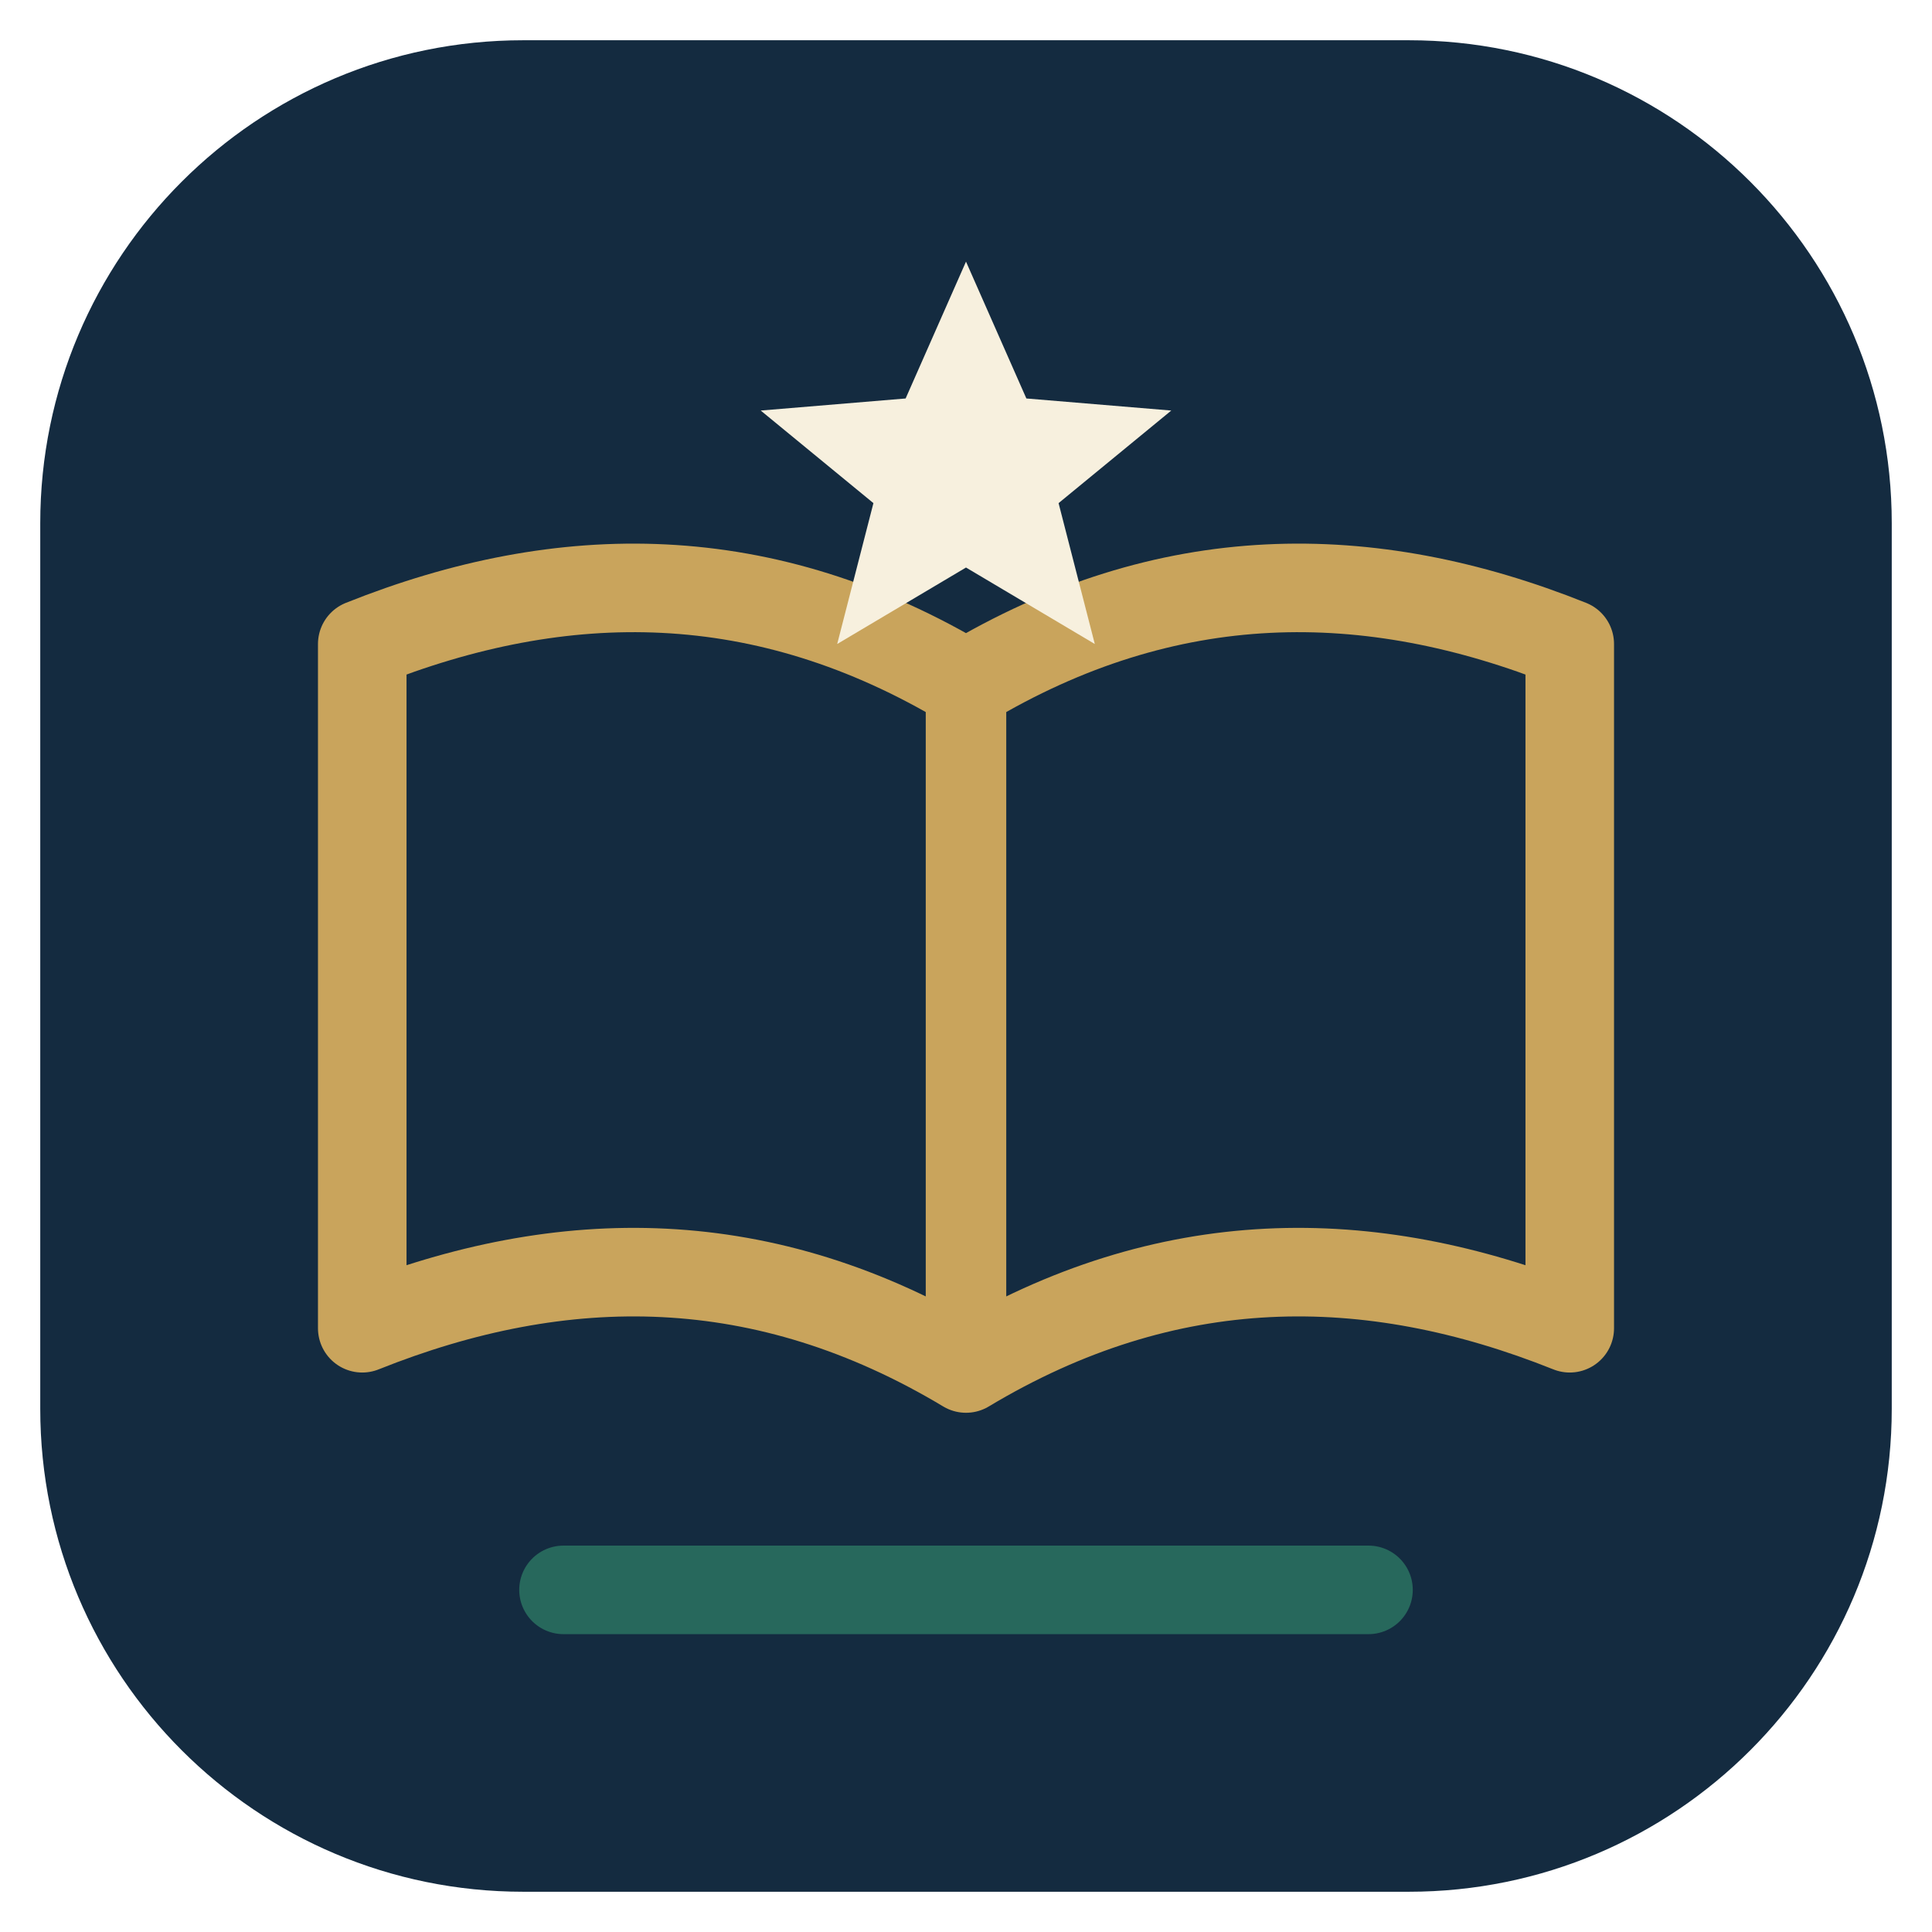
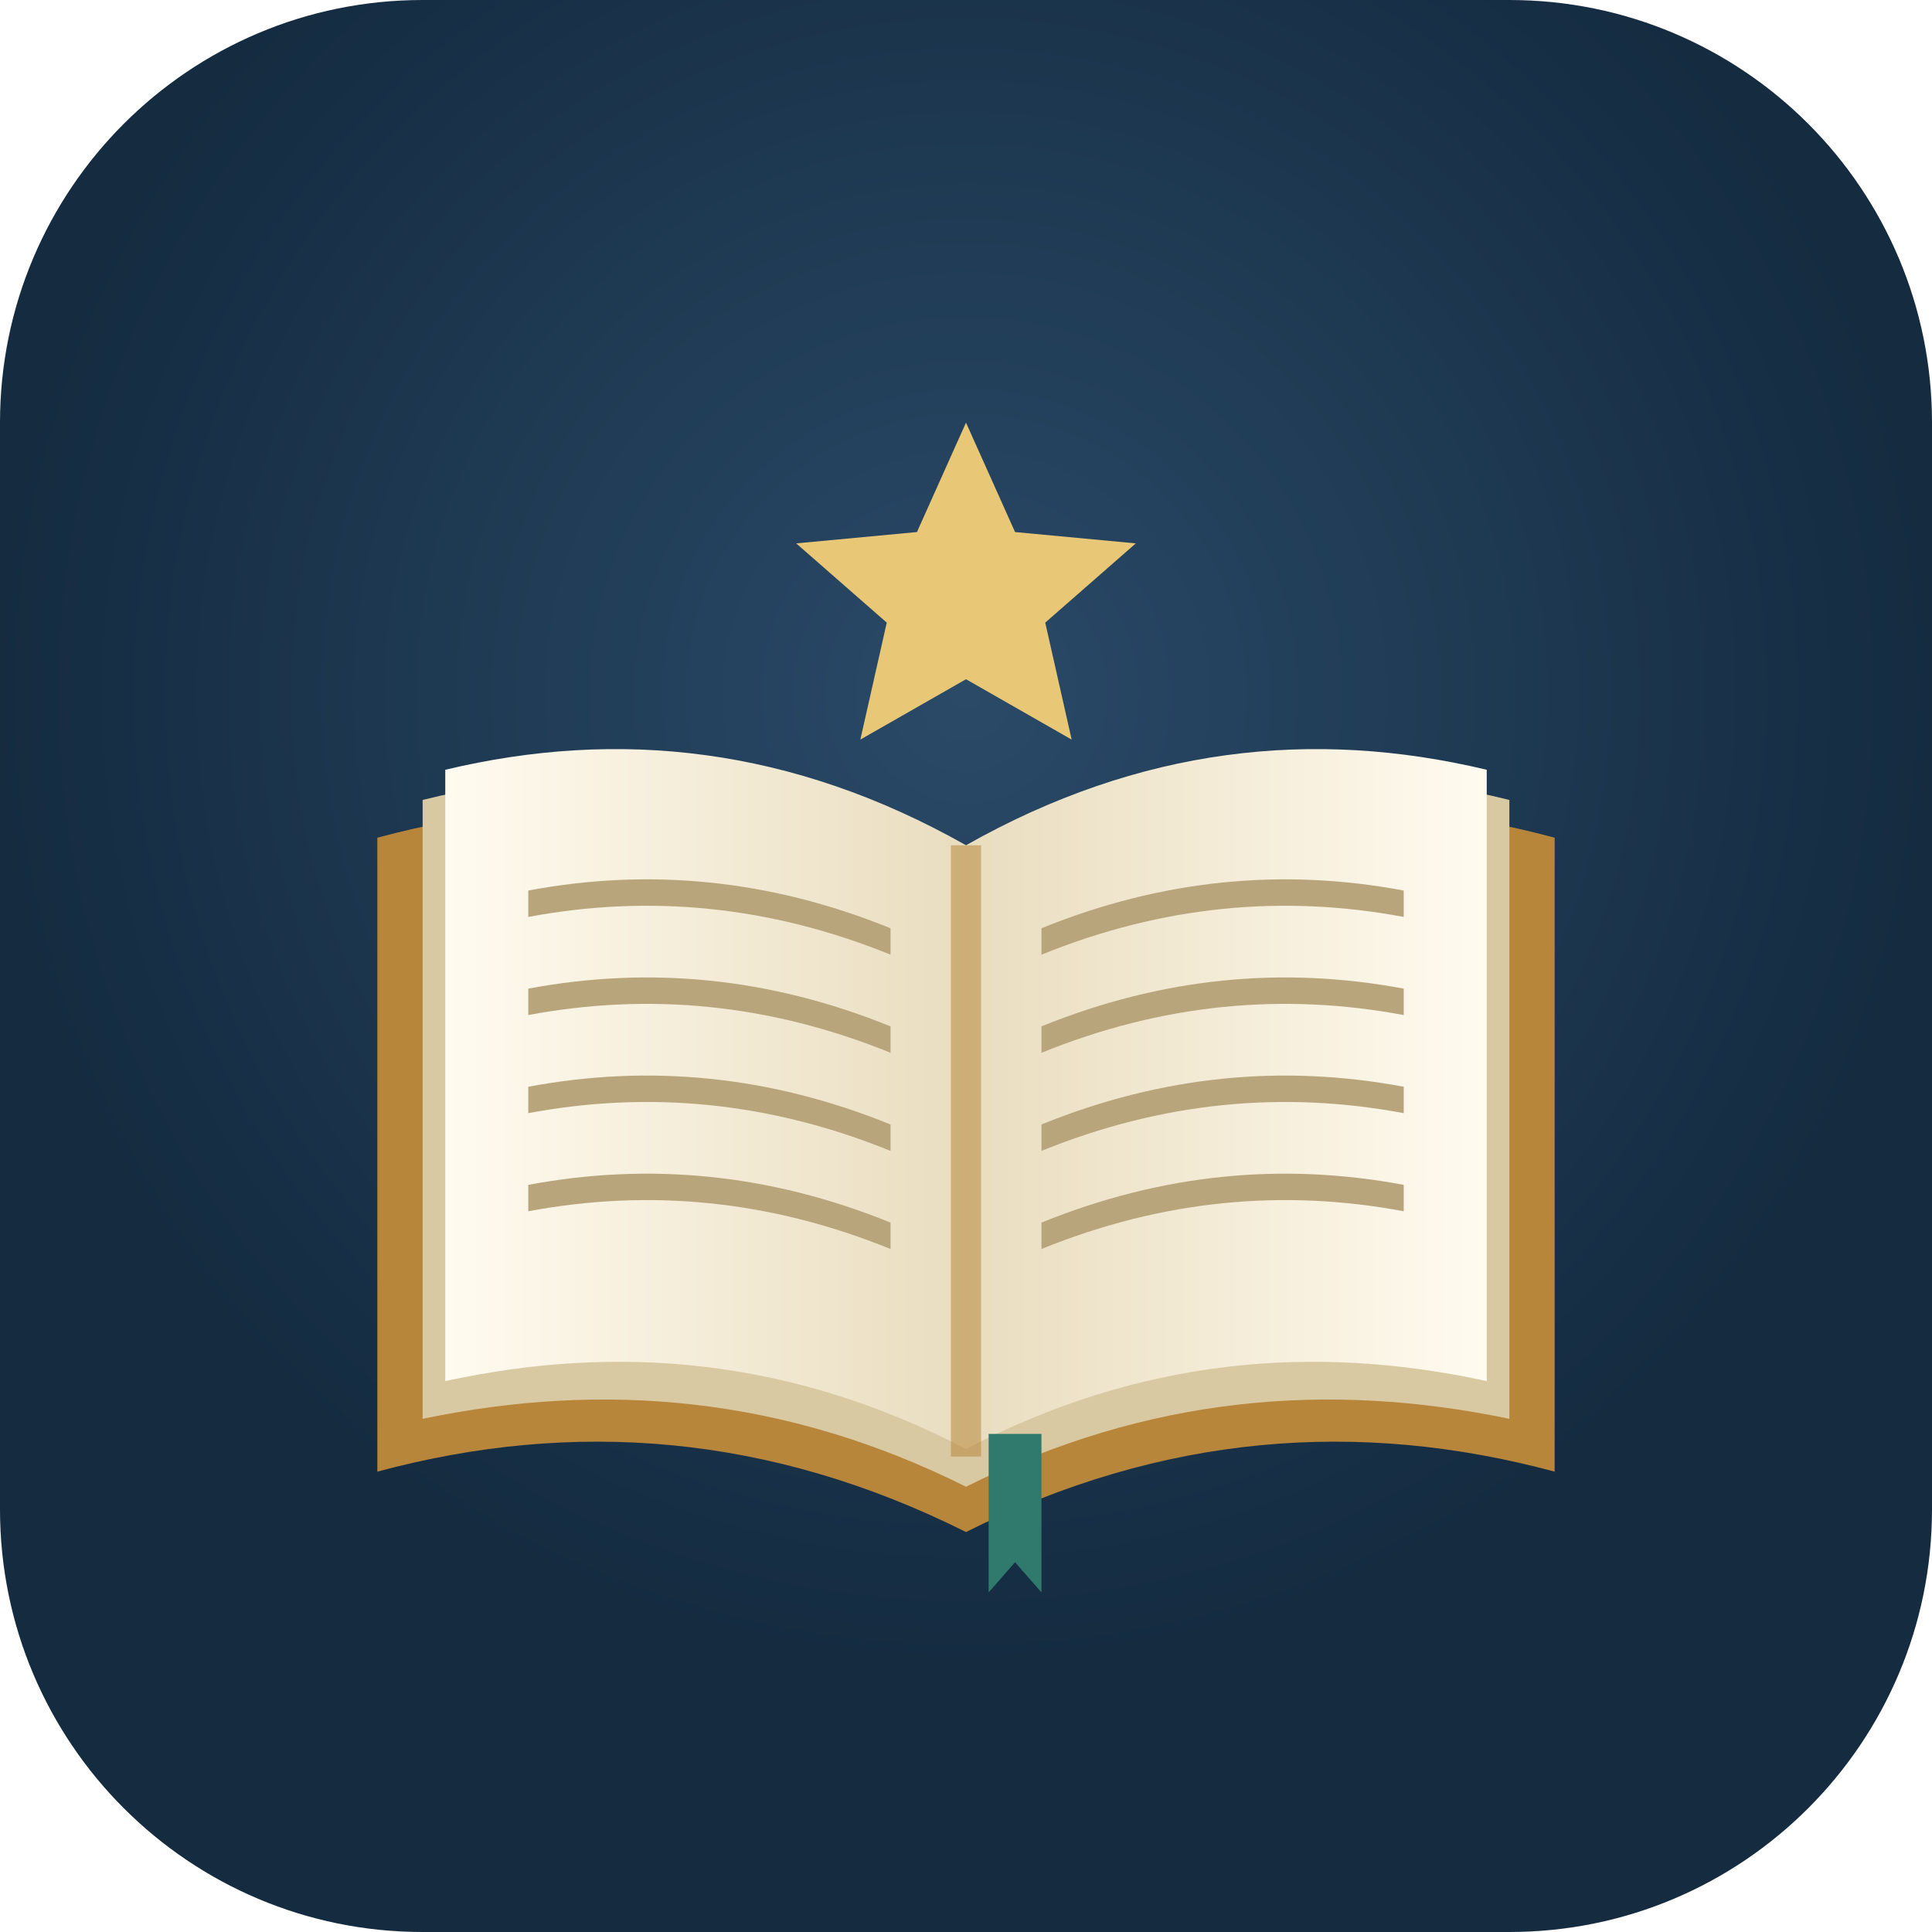
- <svg xmlns="http://www.w3.org/2000/svg" viewBox="0 0 48 48">
-   <rect x="1" y="1" width="46" height="46" rx="12" fill="#142B40" />
-   <path d="M9 33c5-2 10-2 15 1 5-3 10-3 15-1V16c-5-2-10-2-15 1-5-3-10-3-15-1z" fill="none" stroke="#C9A45C" stroke-width="2.2" stroke-linejoin="round" />
-   <path d="M24 17v17" stroke="#C9A45C" stroke-width="2" />
-   <path d="M24 6.5l1.5 3.4 3.6.3-2.8 2.3.9 3.5-3.2-1.9-3.2 1.9.9-3.5-2.8-2.3 3.6-.3z" fill="#F7F0DE" />
-   <path d="M14 39.5h20" stroke="#27685C" stroke-width="2.2" stroke-linecap="round" />
+ <svg xmlns="http://www.w3.org/2000/svg" viewBox="0 0 512 512">
+   <defs>
+     <linearGradient id="pl" x1="0" x2="1">
+       <stop offset="0" stop-color="#FFFBF0" />
+       <stop offset="1" stop-color="#E9DDBF" />
+     </linearGradient>
+     <linearGradient id="pr" x1="1" x2="0">
+       <stop offset="0" stop-color="#FFFBF0" />
+       <stop offset="1" stop-color="#E9DDBF" />
+     </linearGradient>
+     <radialGradient id="glow" cx="0.5" cy="0.36" r="0.5">
+       <stop offset="0" stop-color="#2A4A68" />
+       <stop offset="1" stop-color="#142B40" />
+     </radialGradient>
+   </defs>
+   <rect width="512" height="512" rx="112" fill="url(#glow)" />
+   <path d="M256 112l13 29 32 3-24 21 7 31-28-16-28 16 7-31-24-21 32-3z" fill="#E8C877" />
+   <path d="M100 222c52-14 104-10 156 16 52-26 104-30 156-16v168c-52-14-104-10-156 16-52-26-104-30-156-16z" fill="#B8863B" />
+   <path d="M112 212c48-12 96-8 144 18v164c-48-24-96-28-144-18z" fill="#D9C9A3" />
+   <path d="M400 212c-48-12-96-8-144 18v164c48-24 96-28 144-18z" fill="#D9C9A3" />
+   <path d="M118 204c46-11 92-6 138 20v160c-46-24-92-28-138-18z" fill="url(#pl)" />
+   <path d="M394 204c-46-11-92-6-138 20v160c46-24 92-28 138-18z" fill="url(#pr)" />
+   <path d="M252 224h8v162h-8z" fill="#B8863B" opacity="0.55" />
+   <g fill="#B9A57C">
+     <path d="M140 236c32-6 64-3 96 10v7c-32-13-64-16-96-10z" />
+     <path d="M140 262c32-6 64-3 96 10v7c-32-13-64-16-96-10z" />
+     <path d="M140 288c32-6 64-3 96 10v7c-32-13-64-16-96-10z" />
+     <path d="M140 314c32-6 64-3 96 10v7c-32-13-64-16-96-10z" />
+     <path d="M372 236c-32-6-64-3-96 10v7c32-13 64-16 96-10z" />
+     <path d="M372 262c-32-6-64-3-96 10v7c32-13 64-16 96-10z" />
+     <path d="M372 288c-32-6-64-3-96 10v7c32-13 64-16 96-10z" />
+     <path d="M372 314c-32-6-64-3-96 10v7c32-13 64-16 96-10z" />
+   </g>
+   <path d="M262 380l14 0 0 42-7-8-7 8z" fill="#2F7A6C" />
</svg>
